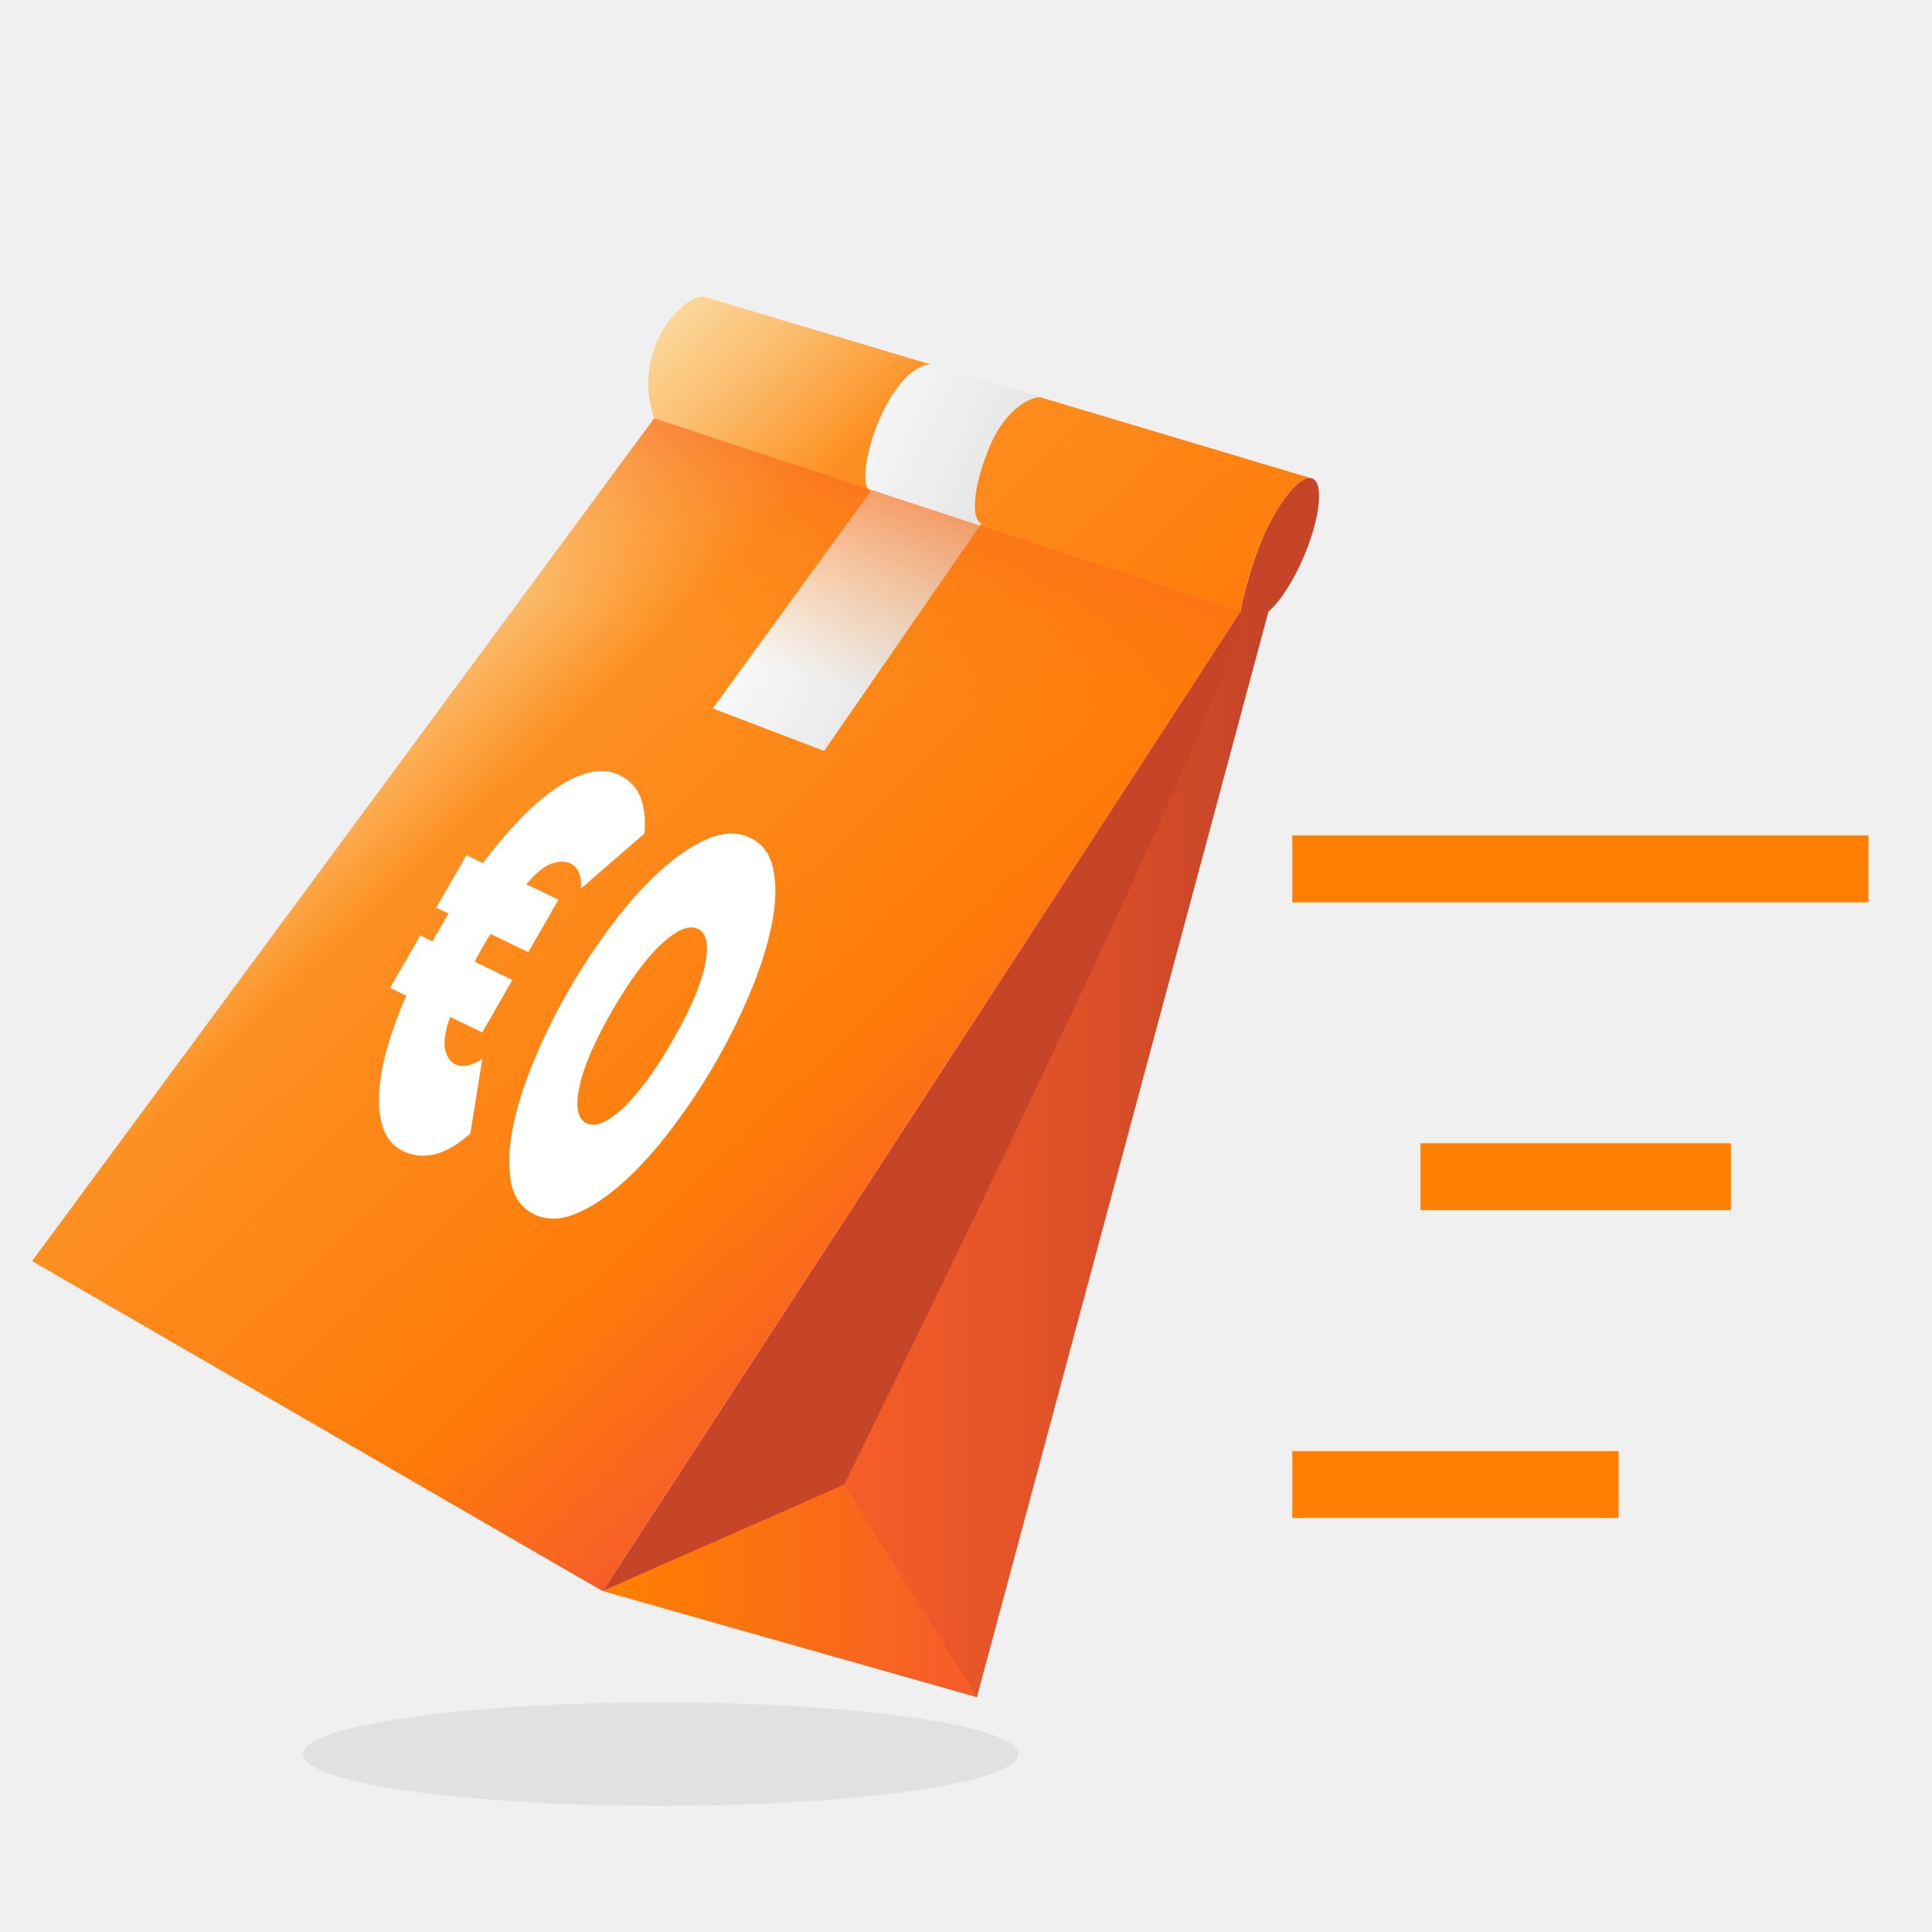
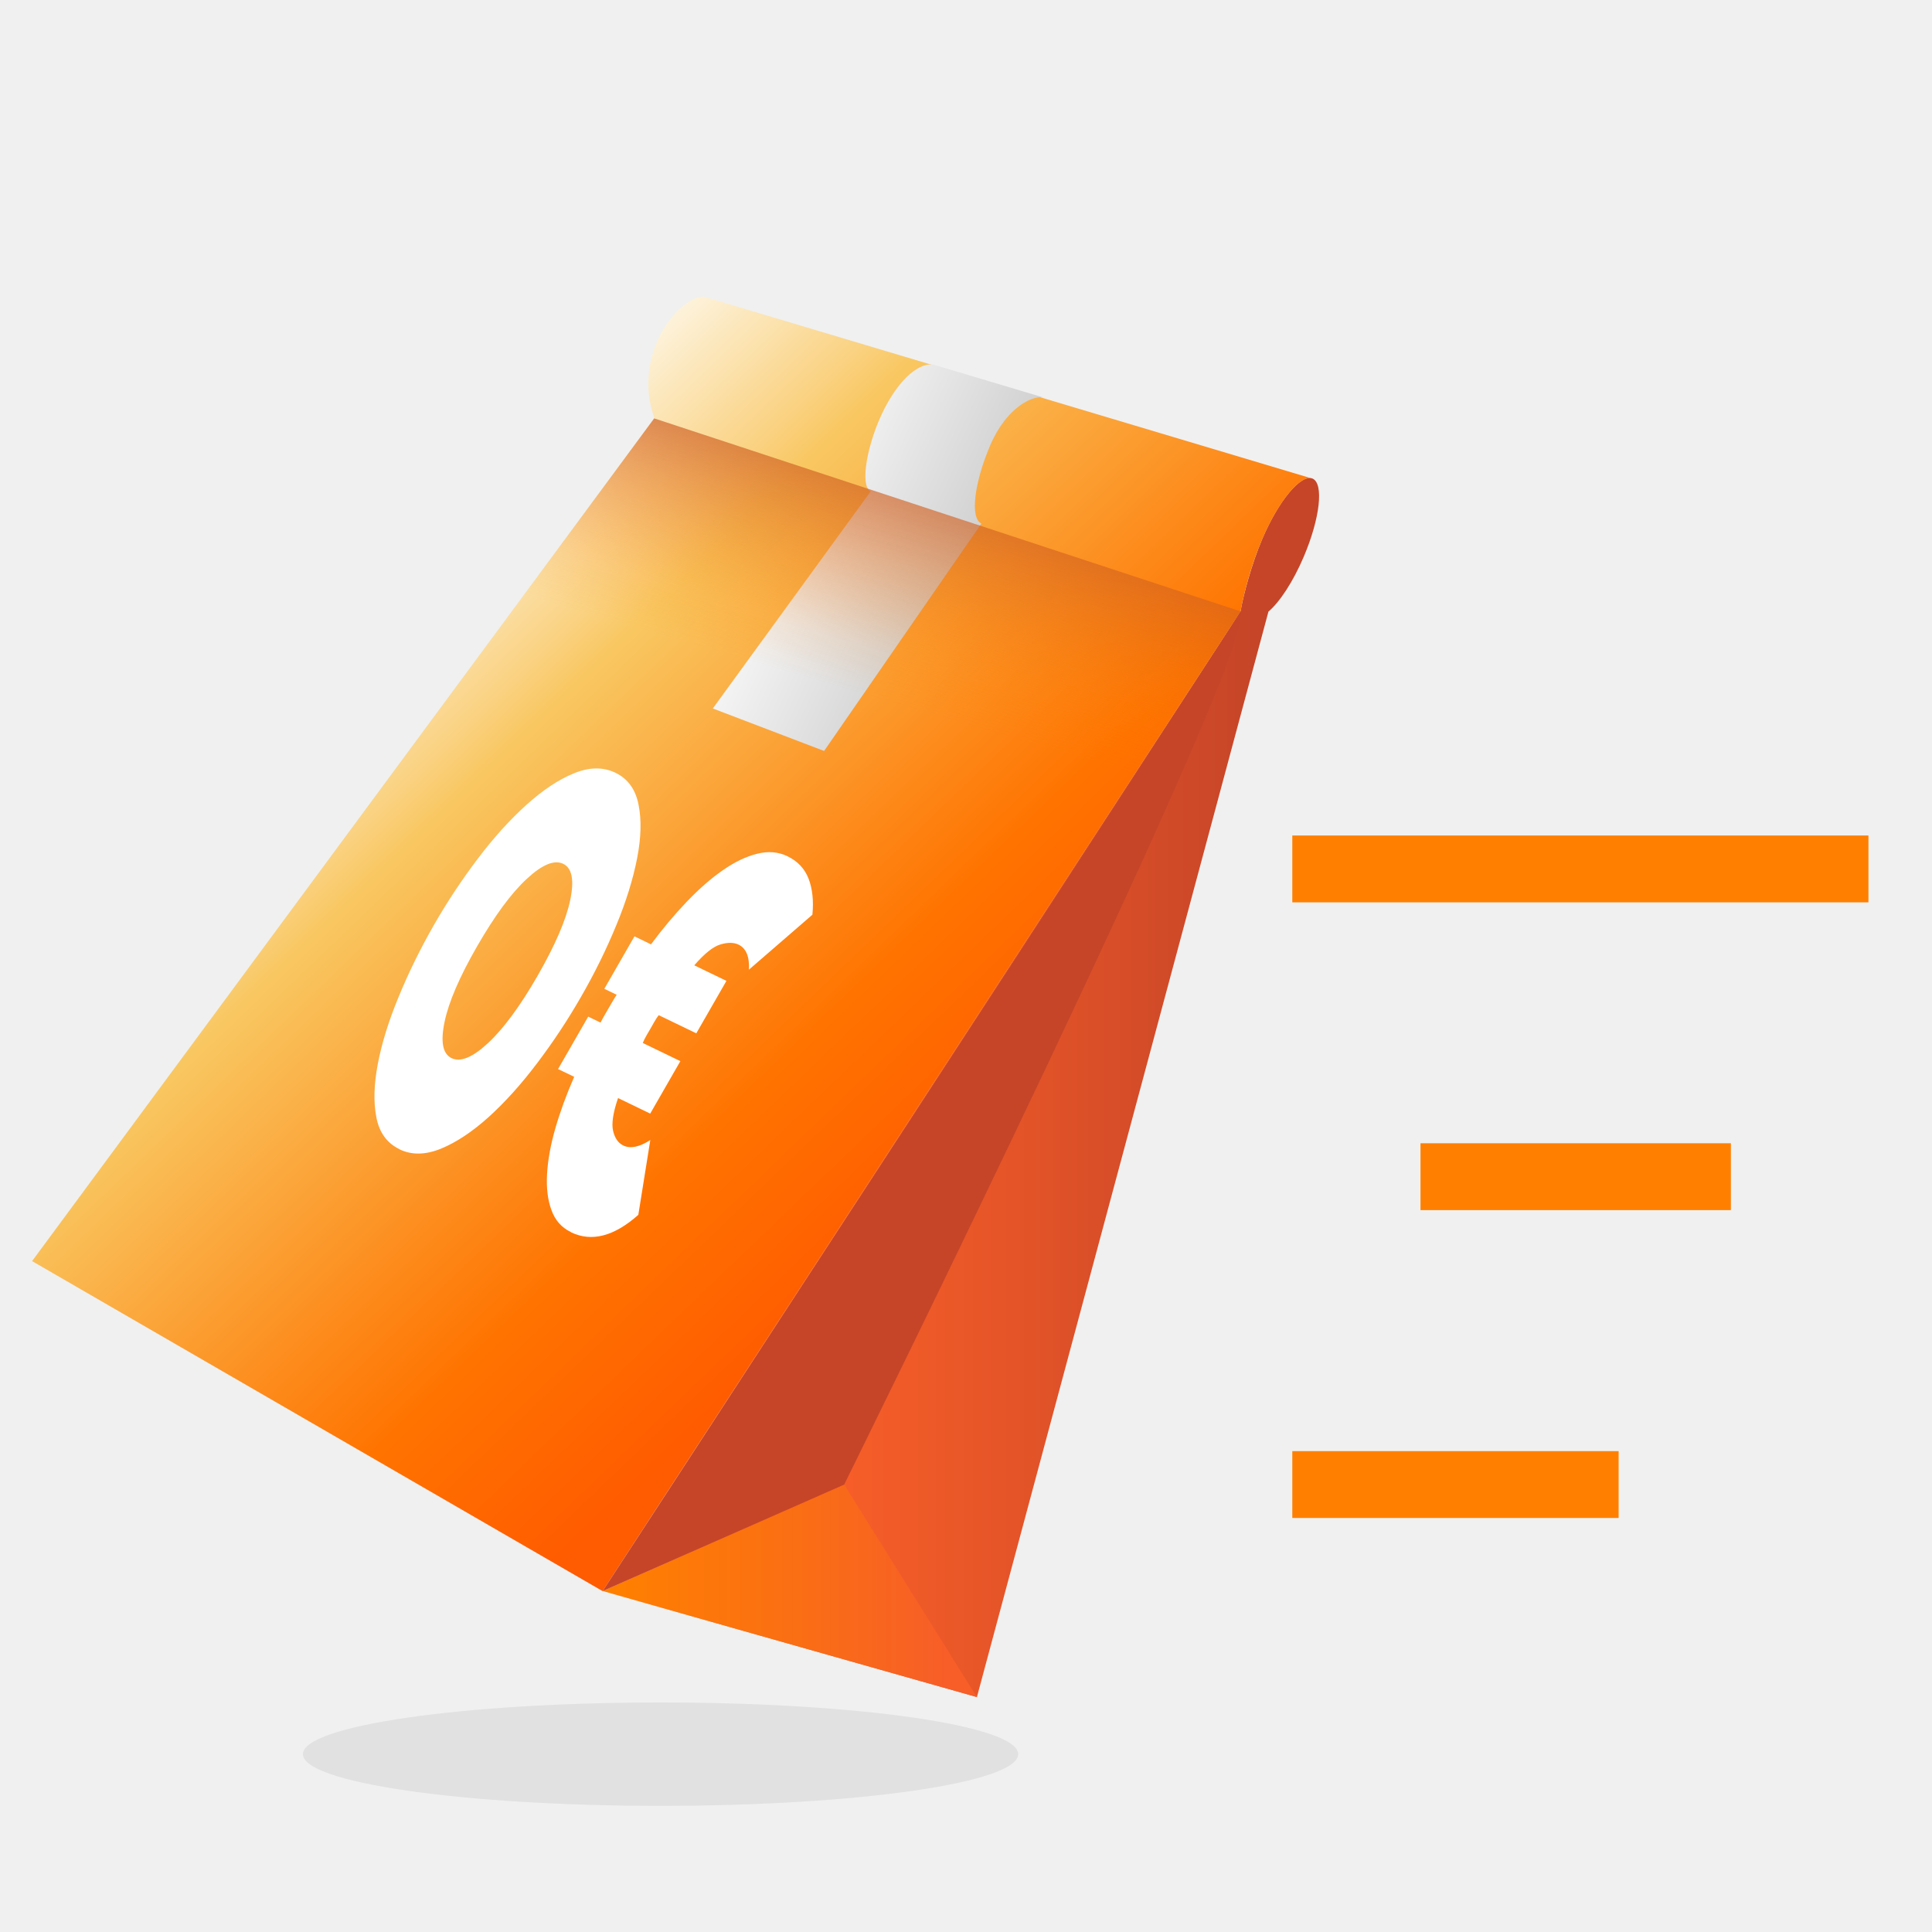
- <svg xmlns="http://www.w3.org/2000/svg" viewBox="0 0 200 200">
+ <svg xmlns="http://www.w3.org/2000/svg" id="Layer_12" viewBox="0 0 200 200">
  <defs>
-     <linearGradient id="linear-gradient" x1="-2966.87" y1="112.59" x2="-2892.71" y2="112.59" gradientTransform="matrix(-1 0 0 1 -2830.32 0)" gradientUnits="userSpaceOnUse">
+     <style>.cls-1{fill:url(#linear-gradient-7);}.cls-2{fill:url(#linear-gradient-5);}.cls-3{fill:url(#linear-gradient-6);}.cls-4{fill:url(#linear-gradient-4);}.cls-5{fill:url(#linear-gradient-3);}.cls-6{fill:url(#linear-gradient-2);}.cls-7{fill:url(#linear-gradient);}.cls-8{fill:none;stroke:#ff8000;stroke-miterlimit:10;stroke-width:6.92px;}.cls-9{fill:#fff;}.cls-10{fill:#090909;opacity:.07;}</style>
+     <linearGradient id="linear-gradient" x1="-781.44" y1="112.59" x2="-707.27" y2="112.59" gradientTransform="translate(-644.88) rotate(-180) scale(1 -1)" gradientUnits="userSpaceOnUse">
      <stop offset=".09" stop-color="#c64528" />
      <stop offset=".4" stop-color="#e25328" />
      <stop offset=".67" stop-color="#f75e28" />
      <stop offset=".73" stop-color="#f7602b" />
      <stop offset=".77" stop-color="#f76735" />
      <stop offset=".82" stop-color="#f87446" />
      <stop offset=".86" stop-color="#f9865d" />
      <stop offset=".89" stop-color="#fa9d7c" />
      <stop offset=".93" stop-color="#fbb9a2" />
      <stop offset=".97" stop-color="#fddacd" />
      <stop offset="1" stop-color="#fff" />
    </linearGradient>
-     <linearGradient id="linear-gradient-2" x1="-2966.22" y1="49.57" x2="-2966.02" y2="49.48" gradientTransform="matrix(-1 0 0 1 -2830.32 0)" gradientUnits="userSpaceOnUse">
+     <linearGradient id="linear-gradient-2" x1="-780.78" y1="49.57" x2="-780.58" y2="49.48" gradientTransform="translate(-644.88) rotate(-180) scale(1 -1)" gradientUnits="userSpaceOnUse">
      <stop offset="0" stop-color="#f75e28" />
      <stop offset=".19" stop-color="#fa6e14" />
      <stop offset=".43" stop-color="#ff8000" />
      <stop offset=".56" stop-color="#ffa143" />
      <stop offset=".72" stop-color="#ffc992" />
      <stop offset=".85" stop-color="#ffe6cd" />
      <stop offset=".95" stop-color="#fff8f1" />
      <stop offset="1" stop-color="#fff" />
    </linearGradient>
    <linearGradient id="linear-gradient-3" x1="103.27" y1="125.14" x2="24.4" y2="43.08" gradientUnits="userSpaceOnUse">
-       <stop offset="0" stop-color="#f75e28" />
-       <stop offset=".2" stop-color="#fe7b09" />
-       <stop offset=".59" stop-color="#fd9022" />
-       <stop offset=".63" stop-color="#fca13e" />
-       <stop offset=".71" stop-color="#fbbe70" />
-       <stop offset=".78" stop-color="#fbd495" />
-       <stop offset=".83" stop-color="#fbe2ab" />
-       <stop offset=".87" stop-color="#fbe7b4" />
+       <stop offset=".04" stop-color="#ff5b00" />
+       <stop offset=".23" stop-color="#ff7300" />
+       <stop offset=".33" stop-color="#fd8818" />
+       <stop offset=".61" stop-color="#f9c761" />
+       <stop offset=".65" stop-color="#fad17f" />
+       <stop offset=".79" stop-color="#fdf2da" />
+       <stop offset=".86" stop-color="#fff" />
    </linearGradient>
-     <linearGradient id="linear-gradient-4" x1="-2908.57" y1="51.34" x2="-3003.11" y2="95.27" gradientTransform="matrix(-1 0 0 1 -2830.32 0)" gradientUnits="userSpaceOnUse">
+     <linearGradient id="linear-gradient-4" x1="-723.13" y1="51.34" x2="-817.67" y2="95.27" gradientTransform="translate(-644.88) rotate(-180) scale(1 -1)" gradientUnits="userSpaceOnUse">
      <stop offset=".02" stop-color="#fdfdfd" />
-       <stop offset=".07" stop-color="#f6f6f6" />
-       <stop offset=".47" stop-color="#cacaca" />
-       <stop offset=".77" stop-color="#afaeae" />
-       <stop offset=".95" stop-color="#a5a4a4" />
+       <stop offset=".04" stop-color="#f6f6f6" />
+       <stop offset=".25" stop-color="#cacaca" />
+       <stop offset=".4" stop-color="#afaeae" />
+       <stop offset=".49" stop-color="#a5a4a4" />
    </linearGradient>
-     <linearGradient id="linear-gradient-5" x1="-2931.45" y1="164.68" x2="-2892.71" y2="164.68" gradientTransform="matrix(-1 0 0 1 -2830.32 0)" gradientUnits="userSpaceOnUse">
+     <linearGradient id="linear-gradient-5" x1="-746.02" y1="164.68" x2="-707.27" y2="164.68" gradientTransform="translate(-644.88) rotate(-180) scale(1 -1)" gradientUnits="userSpaceOnUse">
      <stop offset=".08" stop-color="#f75e28" />
      <stop offset=".48" stop-color="#fa6e14" />
      <stop offset=".98" stop-color="#ff8000" />
    </linearGradient>
-     <linearGradient id="linear-gradient-6" x1="-2914.8" y1="82.55" x2="-2939.91" y2="-3.2" gradientTransform="matrix(-1 0 0 1 -2830.32 0)" gradientUnits="userSpaceOnUse">
+     <linearGradient id="linear-gradient-6" x1="-753.39" y1="122.29" x2="-704.09" y2="91.09" gradientTransform="translate(-644.88) rotate(-180) scale(1 -1)" gradientUnits="userSpaceOnUse">
+       <stop offset=".38" stop-color="#c64528" />
+       <stop offset=".74" stop-color="#eb6b0d" />
+       <stop offset=".98" stop-color="#ff8000" />
+     </linearGradient>
+     <linearGradient id="linear-gradient-7" x1="-729.36" y1="82.55" x2="-754.48" y2="-3.2" gradientTransform="translate(-644.88) rotate(-180) scale(1 -1)" gradientUnits="userSpaceOnUse">
      <stop offset=".13" stop-color="#ff8000" stop-opacity="0" />
-       <stop offset=".17" stop-color="#fe7c03" stop-opacity=".09" />
-       <stop offset=".26" stop-color="#fc750c" stop-opacity=".32" />
-       <stop offset=".38" stop-color="#f9681b" stop-opacity=".68" />
-       <stop offset=".47" stop-color="#f75e28" />
+       <stop offset=".19" stop-color="#f67906" stop-opacity=".12" />
+       <stop offset=".29" stop-color="#e06a15" stop-opacity=".43" />
+       <stop offset=".45" stop-color="#bc512f" stop-opacity=".92" />
+       <stop offset=".47" stop-color="#b74e33" />
    </linearGradient>
-     <style>.cls-7{fill:none;stroke:#ff8000;stroke-miterlimit:10;stroke-width:6.92px}.cls-9{fill:#fff}</style>
  </defs>
-   <ellipse cx="68.38" cy="181.59" rx="37.02" ry="5.35" style="fill:#090909;opacity:.07" id="Layer_23" />
-   <g id="Layer_31">
-     <path d="M128.42 63.29c.28-1.64 1.14-4.9 2.25-7.5 1.68-3.96 4.01-6.75 5.2-6.25 1.19.51.78 4.12-.9 8.08-1.11 2.61-2.5 4.71-3.66 5.69l-30.18 112.37-38.75-10.98 66.04-101.41z" style="fill:url(#linear-gradient)" />
-     <path d="M135.73 49.5s.09.02.14.04l-.14-.04z" style="fill:url(#linear-gradient-2)" />
-     <path d="M67.72 43.31c.16.07-1.28-2.58-.21-6.5 1.13-4.15 4.4-6.54 5.59-6.03l62.63 18.73c-1.22-.25-3.44 2.48-5.06 6.29-1.68 3.96-2.25 7.5-2.25 7.5L62.38 164.71 3.32 130.55l64.4-87.24z" style="fill:url(#linear-gradient-3)" />
-     <path d="M96.95 37.84c-1.19-.51-3.41.62-5.38 4.44-1.79 3.48-2.62 8.07-1.43 8.58L73.79 73.34l11.52 4.4 16.29-23.55c-1.19-.51-.78-4.12.9-8.08 1.68-3.96 4.57-5.39 5.76-4.89l-11.31-3.38z" style="fill:url(#linear-gradient-4)" />
-     <path style="fill:url(#linear-gradient-5)" d="M101.13 175.68 62.38 164.7l25.01-11.02 13.74 22z" />
-     <path d="m87.39 153.68-25.01 11.03s61.7-94.39 66.04-101.41c1.98 3.38-41.03 90.38-41.03 90.38z" style="fill:#c64528" />
-     <path style="fill:url(#linear-gradient-6)" d="m128.42 63.29-60.7-19.98L51.05 65.9l63.01 19.35 14.36-21.96z" />
-     <path class="cls-7" d="M167.56 153.68h-33.78M179.18 121.81h-32.13M193.42 89.95h-59.64" />
-     <path class="cls-9" d="M41.71 119.14c-.95-.46-1.62-1.21-2-2.26-.39-1.05-.54-2.29-.46-3.73.08-1.44.36-3.02.86-4.75s1.15-3.51 1.95-5.33l-1.67-.8 3.12-5.43 1.28.62c.12-.24.25-.49.41-.76s.29-.5.4-.69c.11-.19.25-.43.41-.72.17-.29.31-.53.44-.71l-1.28-.62 3.12-5.43 1.71.83c1.18-1.59 2.41-3.06 3.68-4.39 1.27-1.33 2.52-2.43 3.75-3.28 1.23-.86 2.42-1.43 3.56-1.71 1.14-.29 2.19-.2 3.14.26 1.05.51 1.77 1.27 2.18 2.31.4 1.03.54 2.28.4 3.74l-6.57 5.69c.07-1.34-.29-2.21-1.07-2.59-.5-.24-1.13-.25-1.88-.02-.76.22-1.66.95-2.71 2.16l3.33 1.61-3.12 5.43-3.89-1.88c-.14.18-.3.41-.46.7-.17.29-.3.53-.41.72-.11.19-.24.42-.4.69s-.28.53-.38.77l3.89 1.88-3.12 5.43-3.33-1.61c-.52 1.52-.69 2.66-.51 3.41.19.75.53 1.25 1.05 1.5.39.19.82.22 1.31.11.48-.11.98-.34 1.49-.68l-1.24 7.74c-2.51 2.23-4.83 2.83-6.96 1.81zM55.3 125.71c-1.29-.62-2.09-1.72-2.39-3.3s-.25-3.43.16-5.57c.41-2.14 1.13-4.45 2.16-6.93a62.04 62.04 0 0 1 3.63-7.37 64.55 64.55 0 0 1 4.57-6.91c1.65-2.18 3.32-4.03 5.01-5.56 1.69-1.52 3.32-2.61 4.92-3.27 1.59-.66 3.03-.68 4.32-.06 1.27.61 2.07 1.71 2.38 3.29.32 1.58.27 3.44-.15 5.58-.42 2.14-1.13 4.45-2.16 6.93a62.04 62.04 0 0 1-3.63 7.37 64.55 64.55 0 0 1-4.57 6.91c-1.65 2.18-3.32 4.03-5.01 5.56-1.69 1.52-3.33 2.61-4.93 3.27-1.6.65-3.04.67-4.31.06zm5.41-9.43c.92.44 2.18-.08 3.78-1.57 1.6-1.49 3.31-3.81 5.13-6.97s2.93-5.77 3.36-7.83c.43-2.06.19-3.31-.73-3.75-.92-.44-2.18.08-3.78 1.57-1.61 1.49-3.31 3.81-5.13 6.97s-2.94 5.77-3.36 7.83c-.43 2.06-.19 3.31.73 3.75z" />
-   </g>
+   <ellipse class="cls-10" cx="68.38" cy="181.59" rx="37.02" ry="5.35" />
+   <path class="cls-7" d="M128.42,63.29c.28-1.64,1.14-4.9,2.25-7.5,1.68-3.96,4.01-6.75,5.2-6.25,1.19.51.78,4.12-.9,8.08-1.11,2.61-2.5,4.71-3.66,5.69l-30.18,112.37-38.75-10.98,66.04-101.41Z" />
+   <path class="cls-6" d="M135.73,49.5s.09.02.14.04l-.14-.04Z" />
+   <path class="cls-5" d="M3.32,130.55L67.72,43.31h0,0s0,0,0,0c.16.07-1.28-2.58-.21-6.5,1.13-4.15,4.4-6.54,5.59-6.03l62.63,18.73c-1.22-.25-3.44,2.48-5.06,6.29-1.68,3.96-2.25,7.5-2.25,7.5l-66.04,101.41L3.32,130.55" />
+   <path class="cls-4" d="M96.95,37.84c-1.19-.51-3.41.62-5.38,4.44-1.79,3.48-2.62,8.07-1.43,8.58l-16.35,22.48,11.52,4.4,16.29-23.55c-1.19-.51-.78-4.12.9-8.08,1.68-3.96,4.57-5.39,5.76-4.89l-11.31-3.38Z" />
+   <polygon class="cls-2" points="101.13 175.68 62.38 164.7 87.39 153.68 101.13 175.68" />
+   <path class="cls-3" d="M87.39,153.68l-25.01,11.03s61.7-94.39,66.04-101.41c1.98,3.38-41.03,90.38-41.03,90.38Z" />
+   <polygon class="cls-1" points="128.42 63.29 67.72 43.31 51.05 65.9 114.06 85.25 128.42 63.29" />
+   <line class="cls-8" x1="167.56" y1="153.68" x2="133.78" y2="153.68" />
+   <line class="cls-8" x1="179.18" y1="121.81" x2="147.05" y2="121.81" />
+   <line class="cls-8" x1="193.42" y1="89.95" x2="133.78" y2="89.95" />
+   <path class="cls-9" d="M41.35,118.96c-1.29-.62-2.09-1.72-2.39-3.3-.31-1.58-.25-3.43.16-5.57.41-2.14,1.13-4.45,2.16-6.93,1.02-2.48,2.23-4.94,3.62-7.37,1.39-2.43,2.92-4.73,4.57-6.91,1.65-2.18,3.32-4.03,5.01-5.55,1.69-1.52,3.32-2.62,4.92-3.27,1.59-.66,3.03-.68,4.32-.06,1.27.62,2.07,1.71,2.38,3.29.32,1.58.27,3.44-.15,5.58-.42,2.14-1.13,4.45-2.16,6.93-1.02,2.48-2.23,4.94-3.63,7.37-1.39,2.43-2.92,4.73-4.57,6.91-1.65,2.18-3.32,4.03-5.01,5.56-1.69,1.52-3.33,2.61-4.93,3.27-1.6.65-3.03.68-4.31.06ZM46.75,109.54c.92.44,2.18-.08,3.78-1.57,1.6-1.49,3.31-3.81,5.13-6.97,1.81-3.16,2.94-5.77,3.37-7.83.43-2.06.19-3.31-.73-3.75-.92-.44-2.18.08-3.78,1.57-1.61,1.49-3.31,3.81-5.13,6.97s-2.94,5.77-3.37,7.83c-.43,2.06-.19,3.31.73,3.75Z" />
+   <path class="cls-9" d="M59.09,127.54c-.95-.46-1.62-1.21-2-2.26-.39-1.05-.54-2.29-.46-3.73.08-1.44.36-3.02.86-4.75.5-1.73,1.15-3.5,1.95-5.33l-1.67-.8,3.12-5.43,1.28.62c.12-.24.25-.49.41-.76s.29-.5.4-.69c.11-.19.25-.43.42-.72.17-.29.31-.53.44-.71l-1.28-.62,3.12-5.43,1.71.83c1.18-1.59,2.41-3.06,3.68-4.39,1.27-1.33,2.52-2.43,3.75-3.28,1.23-.86,2.42-1.43,3.56-1.71,1.14-.29,2.19-.2,3.14.26,1.05.51,1.77,1.27,2.18,2.31.4,1.03.54,2.28.4,3.74l-6.57,5.69c.07-1.34-.29-2.21-1.07-2.59-.5-.24-1.13-.25-1.88-.02-.76.22-1.66.95-2.71,2.16l3.33,1.61-3.12,5.43-3.89-1.88c-.14.18-.3.41-.46.7-.17.29-.3.53-.41.72-.11.19-.24.42-.4.69s-.28.53-.38.77l3.89,1.88-3.12,5.43-3.33-1.61c-.52,1.52-.69,2.66-.51,3.41s.53,1.25,1.05,1.5c.39.19.82.22,1.31.11.48-.11.98-.34,1.49-.68l-1.24,7.75c-2.51,2.23-4.83,2.83-6.96,1.81Z" />
</svg>
